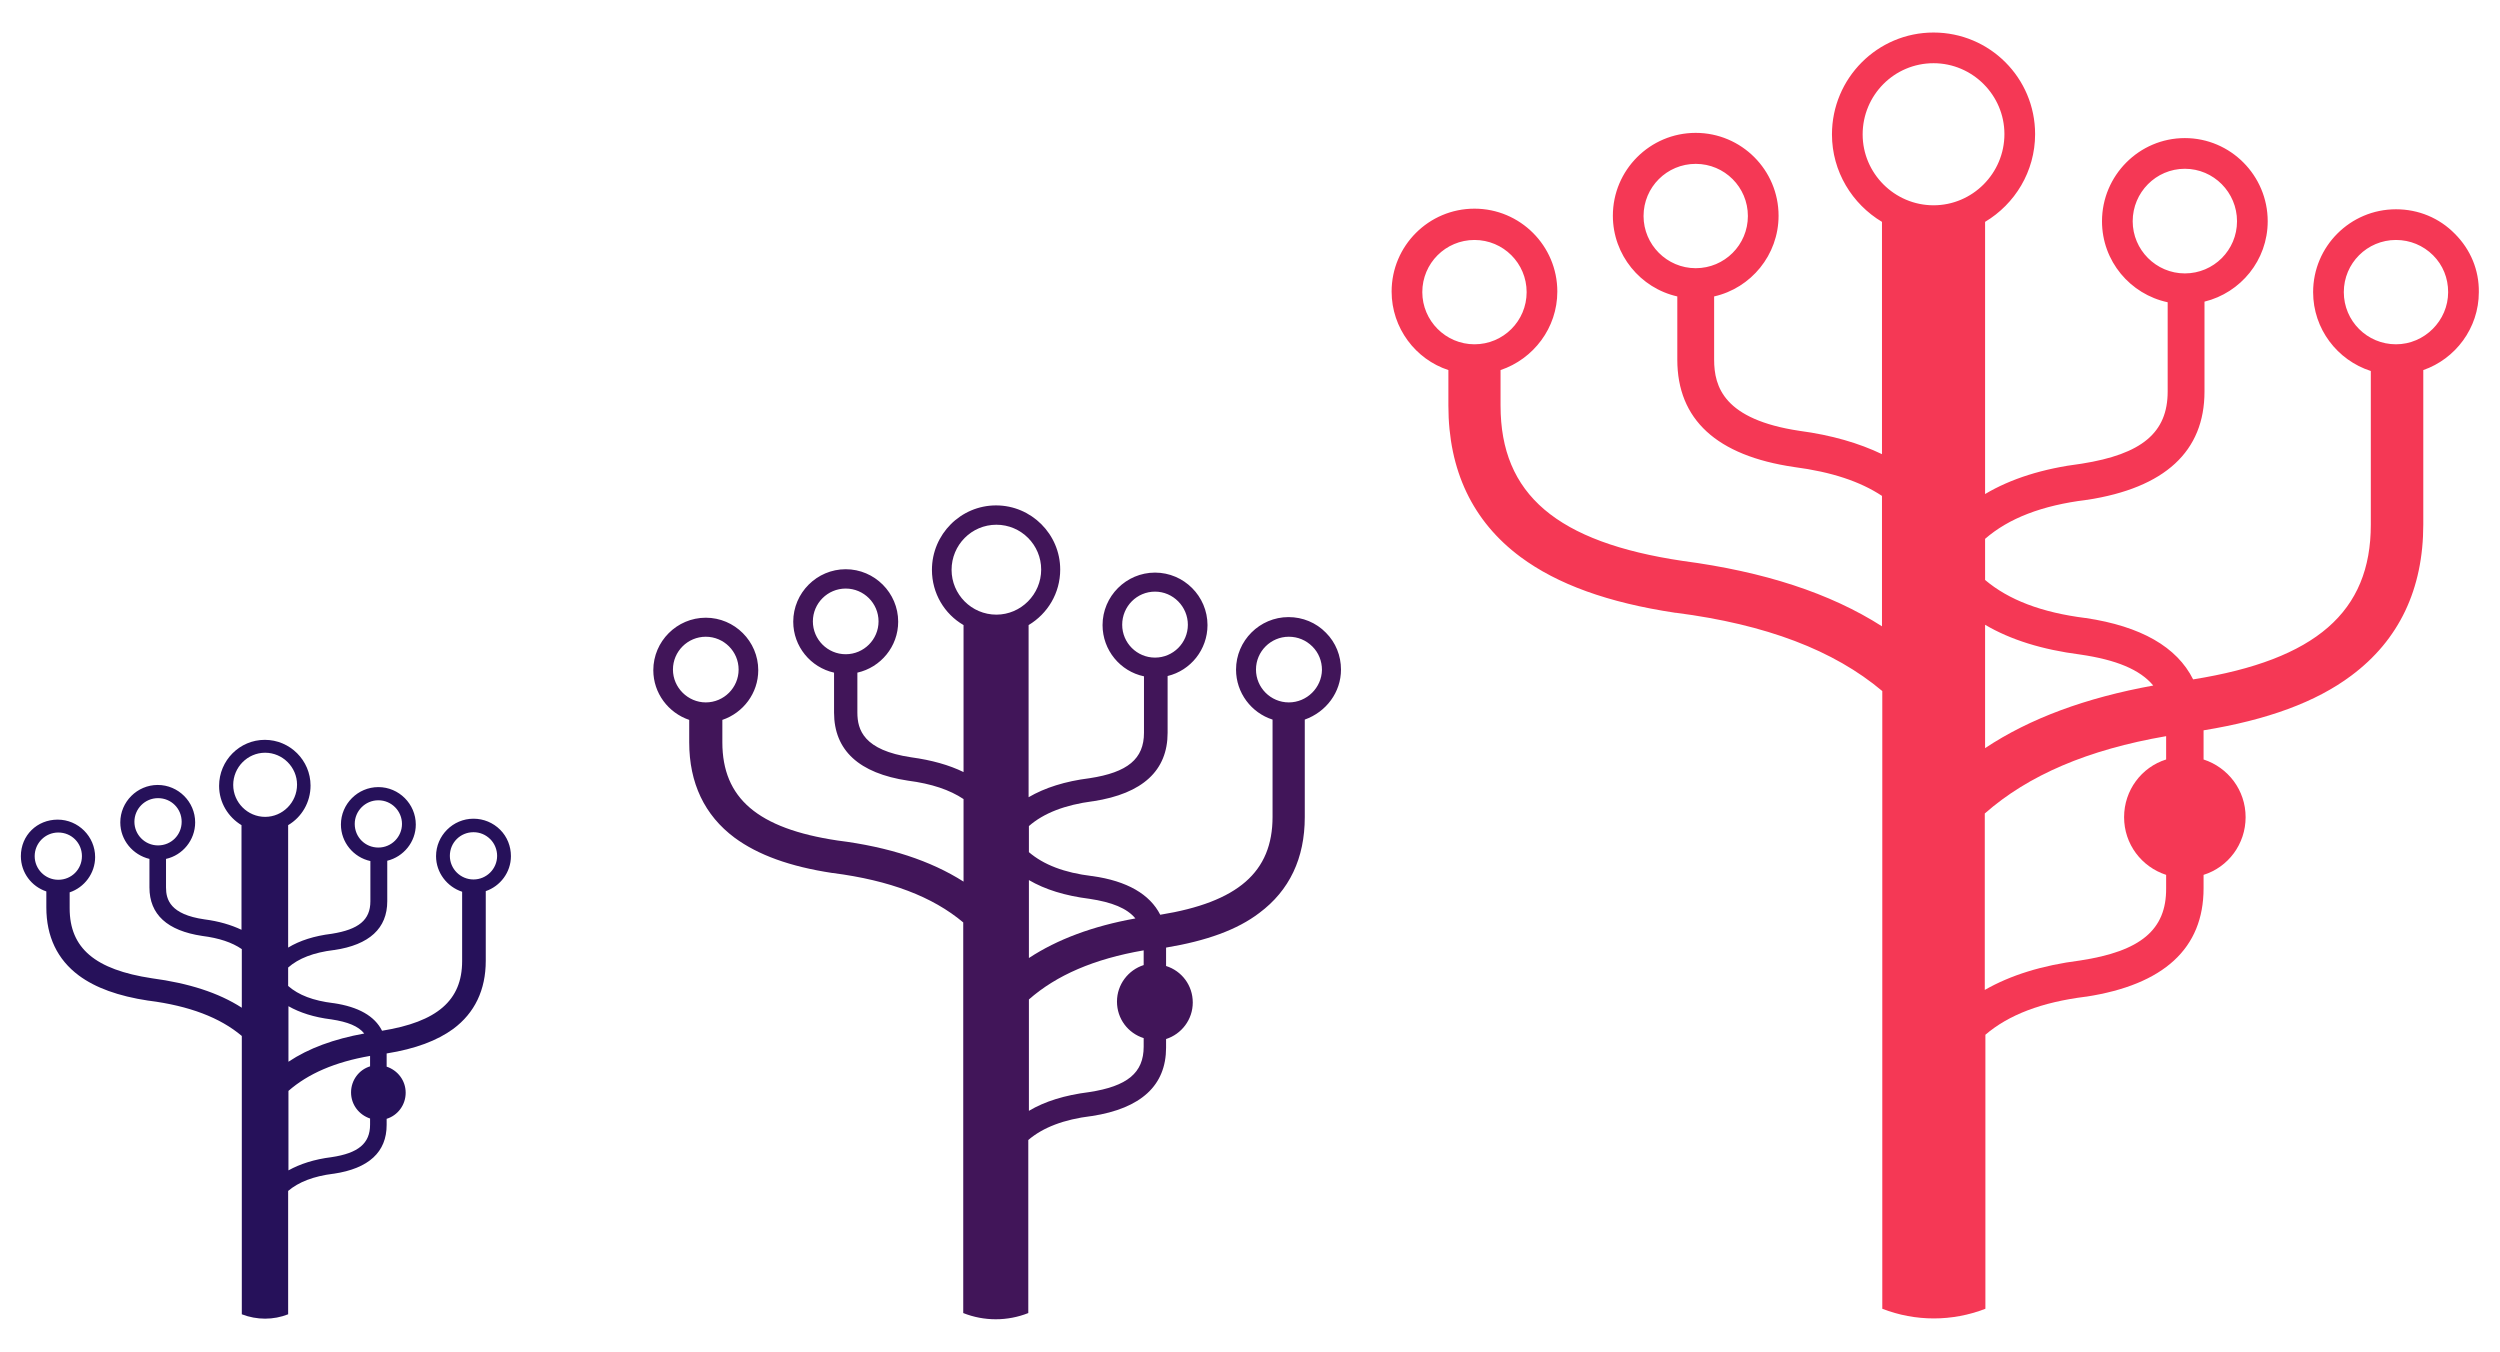
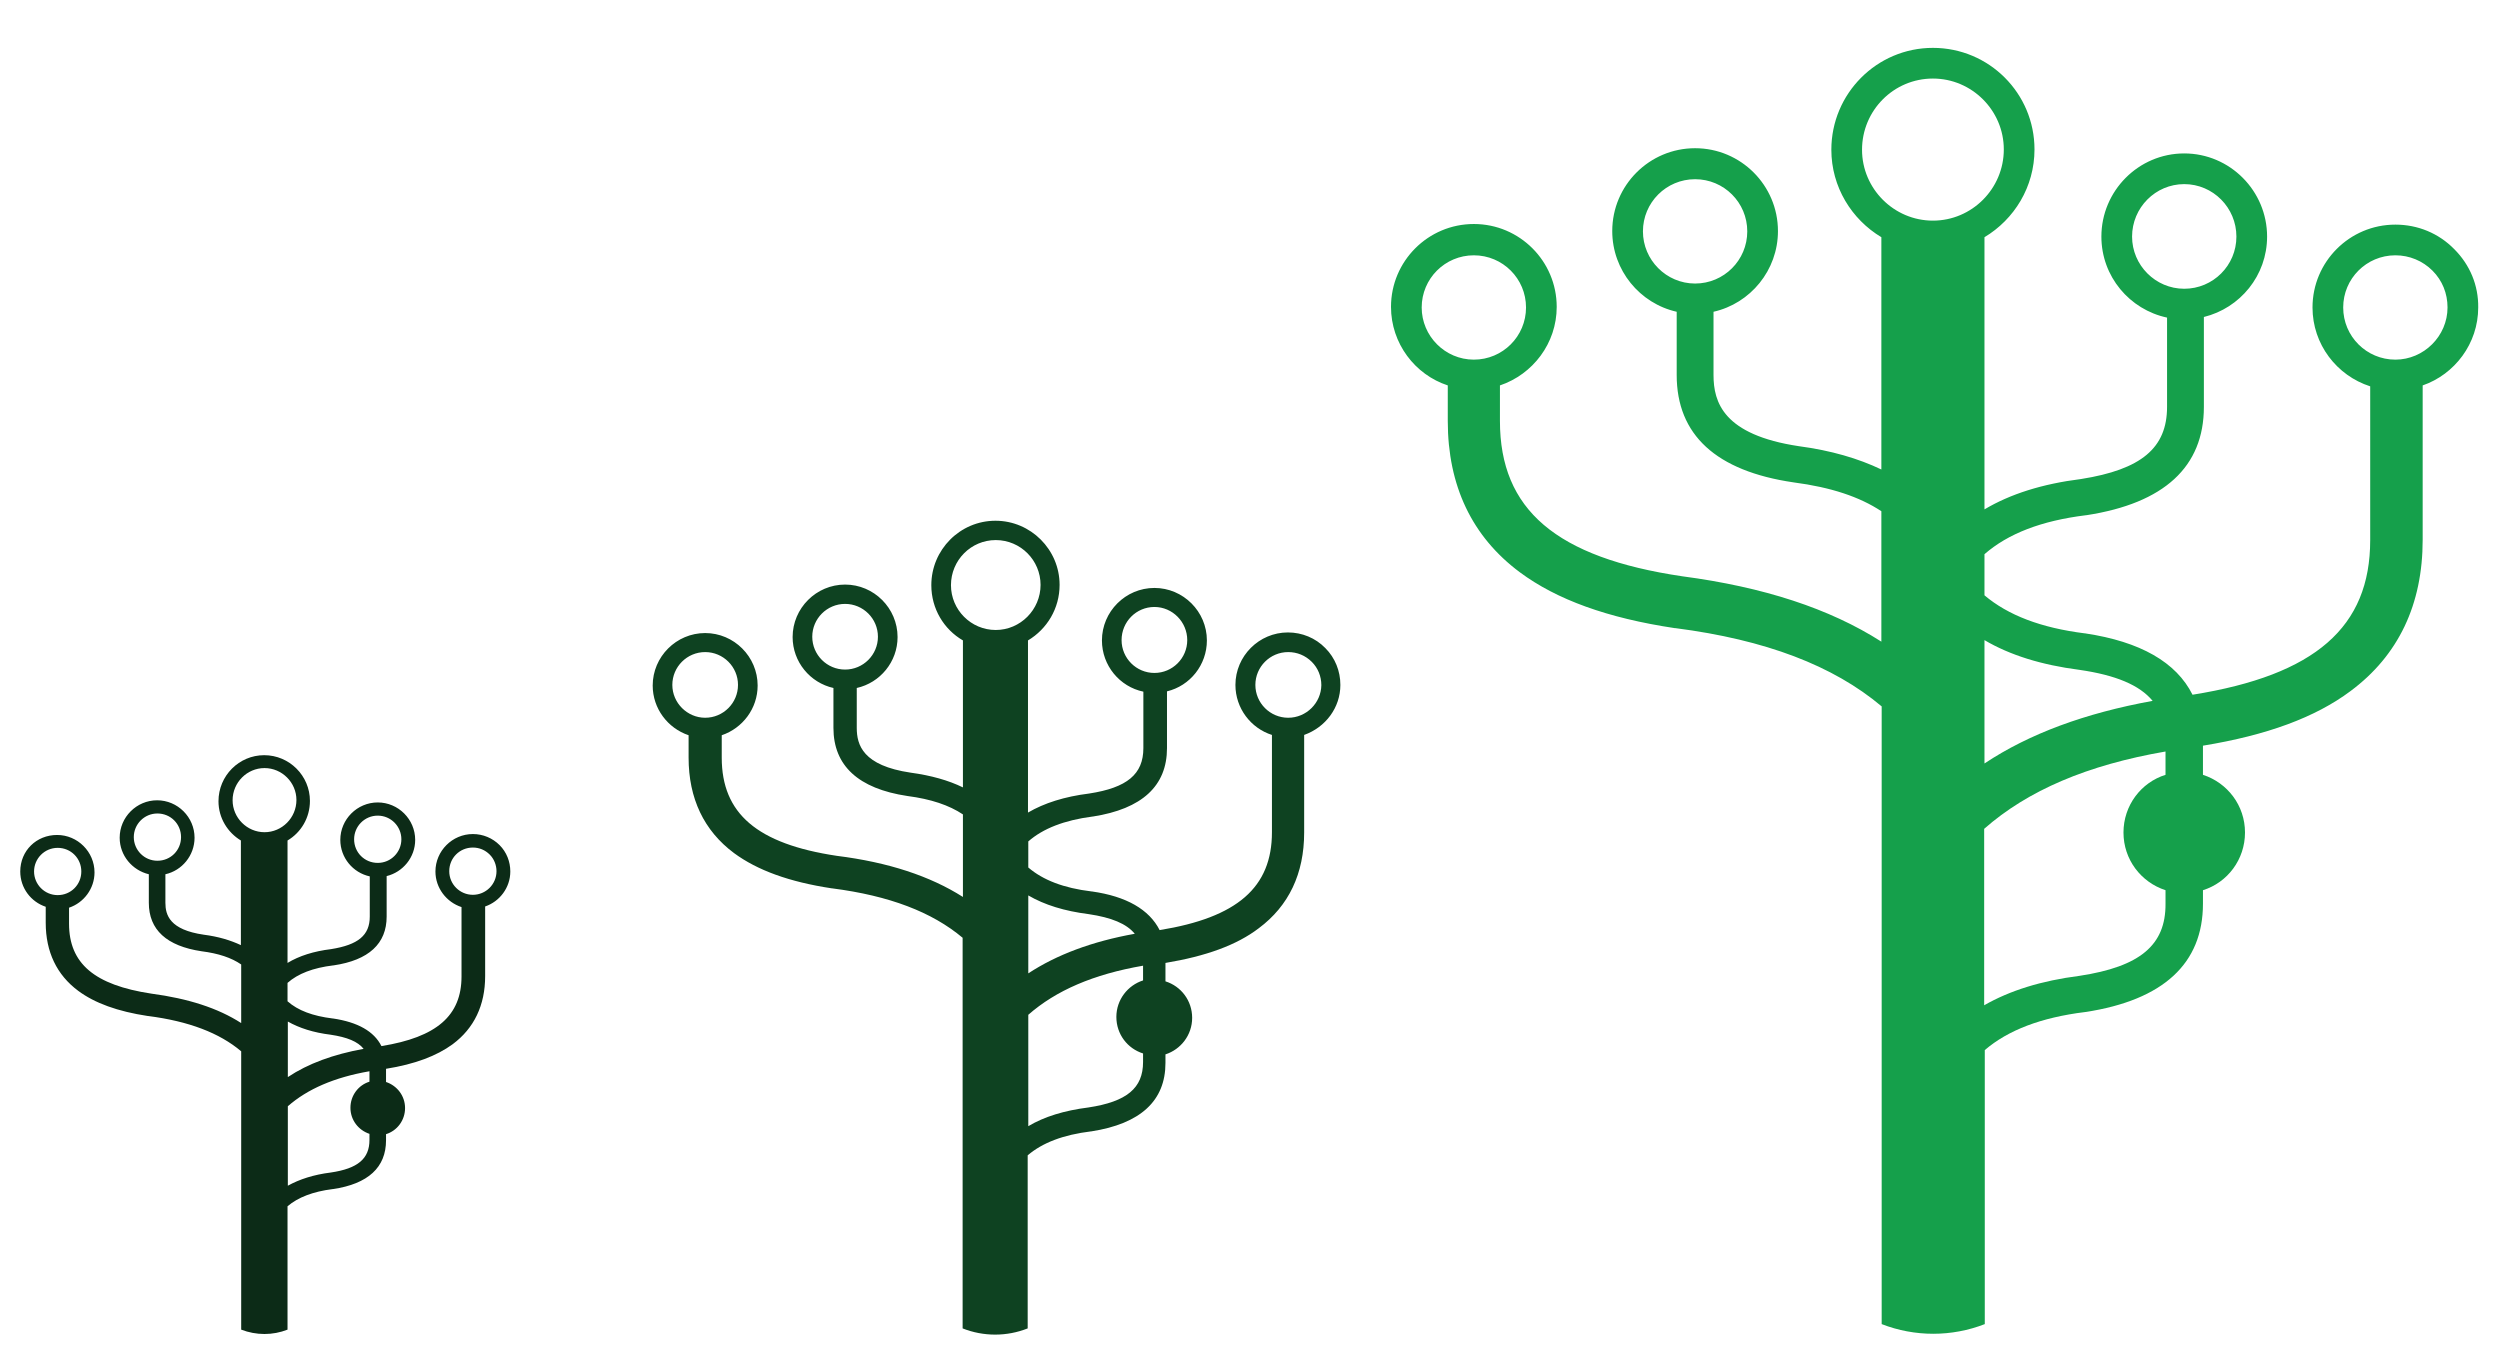
<svg xmlns="http://www.w3.org/2000/svg" version="1.1" id="Camada_1" x="0px" y="0px" viewBox="0 0 814.7 440.5" style="enable-background:new 0 0 814.7 440.5;" xml:space="preserve">
  <style type="text/css">
- 	.st0{fill:#F53855;}
- 	.st1{fill:#411559;}
- 	.st2{fill:#26115A;}
+ 	.st0{fill: #15A04B;}
+ 	.st1{fill: #0E4221;}
+ 	.st2{fill: #0C2B17;}
</style>
-   <g>
-     <path class="st0" d="M807.8,95.2c0.1-7.2-2.7-13.9-7.8-19c-5.1-5.2-11.9-8-19.2-8c-14.9,0-27,12.1-27,27c0,12,7.9,22.2,18.8,25.7   V171c0,28.4-17.9,44-57.9,50.4c-5.3-10.6-17-17.3-35-20h-0.1c-14.3-1.8-25-5.9-32.7-12.4v-13.4c7.7-6.7,18.5-10.9,33.1-12.7h0.1   c25.4-3.9,38.3-15.8,38.3-35.3V98.3c11.8-2.9,20.6-13.5,20.6-26.2c0-14.9-12.1-27.1-27-27.1s-27,12.2-27,27.1   c0,13,9.2,23.8,21.4,26.4v29.1c0,13.4-8.4,20.4-28,23.5c-12.7,1.6-23.1,4.9-31.5,9.9V72.3c9.7-5.8,16.3-16.4,16.3-28.6   c0-18.3-14.8-33.1-33.1-33.1S597,25.5,597,43.8c0,12.1,6.6,22.7,16.3,28.5V148c-7.5-3.6-16.4-6.2-26.9-7.6   c-24.6-3.7-27.8-14.3-27.8-23.2V96.6c12-2.7,21-13.5,21-26.3c0-14.9-12.1-27-27-27s-27,12.1-27,27c0,12.8,9,23.6,21,26.3v20.6   c0,19.5,12.8,31.3,38.1,35c12.2,1.6,21.5,4.7,28.6,9.4v42.5c-16.9-10.8-38.4-17.8-64.9-21.3c-41.1-6.1-59.4-21.7-59.4-50.6v-11.6   c10.7-3.6,18.5-13.7,18.5-25.6c0-14.9-12.1-27-27-27s-27,12.1-27,27c0,11.9,7.8,22.1,18.5,25.6v11.6c0,21.1,7.9,37.7,23.5,49.3   c12,8.9,28.5,14.9,50.5,18.2h0.2c29.4,3.8,51.4,12.2,67.2,25.5v201.3c10.8,4.2,22.8,4.2,33.6,0v-89.3c7.6-6.5,18.3-10.6,32.7-12.4   h0.1c25.4-3.9,38.3-15.8,38.3-35.3v-4.4c8-2.5,13.7-10,13.7-18.8s-5.7-16.2-13.7-18.8V238c20.8-3.4,36.6-9.2,48.1-17.8   c15.6-11.6,23.5-28.2,23.5-49.3v-50.3C800.1,117,807.8,107,807.8,95.2z M695,72.1c0-9.4,7.6-17.1,17-17.1s17,7.7,17,17.1   s-7.6,17-17,17S695,81.4,695,72.1z M535.6,70.4c0-9.4,7.6-17,17-17s17,7.6,17,17s-7.6,17-17,17S535.6,79.7,535.6,70.4z M463.5,95.2   c0-9.4,7.6-17,17-17s17,7.6,17,17s-7.6,17-17,17S463.5,104.5,463.5,95.2z M677.9,213.3c11.7,1.7,19.5,4.9,23.8,10.1   c-22,4-40.2,10.7-54.8,20.4v-40.2C655.2,208.5,665.5,211.7,677.9,213.3z M630.1,20.6c12.7,0,23.1,10.4,23.1,23.1   c0,12.8-10.4,23.2-23.1,23.2S607,56.5,607,43.8C607,31,617.3,20.6,630.1,20.6z M677.9,313c-12.5,1.6-22.7,4.8-31.1,9.6v-57.5   c14.2-12.5,33.6-20.8,59.1-25.2v7.6c-8,2.5-13.7,10-13.7,18.8c0,8.8,5.7,16.2,13.7,18.8v4.4C706,303,697.6,310,677.9,313z    M780.8,112.2c-9.4,0-17-7.6-17-17s7.6-17,17-17c4.6,0,8.9,1.8,12.1,5c3.2,3.2,4.9,7.4,4.9,12C797.8,104.5,790.1,112.2,780.8,112.2   z" />
-     <path class="st1" d="M437,218.2c0-4.5-1.7-8.8-4.9-12c-3.2-3.3-7.6-5.1-12.2-5.1c-9.4,0-17.1,7.7-17.1,17.1c0,7.6,5,14.1,11.9,16.3   v31.7c0,18-11.3,27.8-36.6,31.9c-3.4-6.7-10.8-11-22.1-12.6h-0.1c-9.1-1.1-15.8-3.7-20.6-7.8v-8.5c4.8-4.2,11.7-6.9,20.9-8.1h0.1   c16.1-2.5,24.2-10,24.2-22.3v-18.5c7.5-1.8,13-8.6,13-16.6c0-9.4-7.7-17.1-17.1-17.1s-17.1,7.7-17.1,17.1c0,8.2,5.8,15.1,13.5,16.7   v18.4c0,8.5-5.3,12.9-17.7,14.8c-8,1-14.6,3.1-19.9,6.2v-56.1c6.2-3.7,10.3-10.4,10.3-18.1c0-11.5-9.4-20.9-20.9-20.9   s-20.9,9.4-20.9,21c0,7.7,4.1,14.4,10.3,18v47.9c-4.7-2.3-10.4-3.9-17-4.8c-15.6-2.3-17.6-9-17.6-14.6v-13   c7.6-1.7,13.3-8.5,13.3-16.6c0-9.4-7.7-17.1-17.1-17.1s-17.1,7.7-17.1,17.1c0,8.1,5.7,14.9,13.3,16.6v13c0,12.3,8.1,19.8,24.1,22.2   c7.7,1,13.6,3,18.1,6v26.9c-10.7-6.8-24.3-11.3-41.1-13.4c-26-3.9-37.5-13.8-37.5-32v-7.3c6.8-2.3,11.7-8.7,11.7-16.2   c0-9.4-7.7-17.1-17.1-17.1c-9.4,0-17.1,7.7-17.1,17.1c0,7.5,4.9,13.9,11.7,16.2v7.3c0,13.3,5,23.8,14.8,31.1   c7.6,5.6,18,9.4,31.9,11.5h0.1c18.6,2.4,32.5,7.7,42.5,16.1v127.3c6.8,2.7,14.4,2.7,21.2,0v-56.4c4.8-4.1,11.6-6.7,20.6-7.8h0.1   c16.1-2.5,24.2-10,24.2-22.3v-2.8c5-1.6,8.7-6.3,8.7-11.9s-3.6-10.3-8.7-11.9v-6c13.2-2.2,23.2-5.8,30.4-11.3   c9.8-7.3,14.8-17.8,14.8-31.2v-31.8C432.2,232,437,225.6,437,218.2z M365.7,203.6c0-6,4.8-10.8,10.7-10.8s10.7,4.9,10.7,10.8   c0,5.9-4.8,10.7-10.7,10.7S365.7,209.5,365.7,203.6z M264.9,202.5c0-5.9,4.8-10.7,10.7-10.7s10.7,4.8,10.7,10.7   s-4.8,10.7-10.7,10.7S264.9,208.4,264.9,202.5z M219.3,218.2c0-5.9,4.8-10.7,10.7-10.7s10.7,4.8,10.7,10.7s-4.8,10.7-10.7,10.7   C224.2,228.9,219.3,224.1,219.3,218.2z M355,292.9c7.4,1.1,12.3,3.1,15,6.4c-13.9,2.5-25.4,6.8-34.7,12.9v-25.4   C340.6,289.9,347.1,291.9,355,292.9z M324.7,171c8.1,0,14.6,6.6,14.6,14.6c0,8.1-6.6,14.7-14.6,14.7c-8.1,0-14.6-6.6-14.6-14.6   C310.1,177.6,316.6,171,324.7,171z M354.9,355.9c-7.9,1-14.4,3-19.6,6.1v-36.3c9-7.9,21.2-13.2,37.4-16v4.8   c-5,1.6-8.7,6.3-8.7,11.9s3.6,10.3,8.7,11.9v2.8C372.7,349.6,367.4,354,354.9,355.9z M420,228.9c-5.9,0-10.7-4.8-10.7-10.7   s4.8-10.7,10.7-10.7c2.9,0,5.6,1.1,7.7,3.2c2,2,3.1,4.7,3.1,7.6C430.7,224.1,425.9,228.9,420,228.9z" />
-     <path class="st2" d="M166.5,279c0-3.2-1.2-6.3-3.5-8.6c-2.3-2.3-5.4-3.6-8.7-3.6c-6.7,0-12.2,5.5-12.2,12.2c0,5.4,3.6,10,8.5,11.6   v22.6c0,12.8-8.1,19.8-26.1,22.7c-2.4-4.8-7.7-7.8-15.8-9h-0.1c-6.5-0.8-11.3-2.6-14.7-5.6v-6c3.4-3,8.3-4.9,14.9-5.7h0.1   c11.5-1.7,17.3-7.1,17.3-15.9v-13.2c5.3-1.3,9.3-6.1,9.3-11.8c0-6.7-5.5-12.2-12.2-12.2c-6.7,0-12.2,5.5-12.2,12.2   c0,5.8,4.1,10.7,9.6,11.9v13.1c0,6.1-3.8,9.2-12.6,10.6c-5.7,0.7-10.4,2.2-14.2,4.5v-39.9c4.4-2.6,7.3-7.4,7.3-12.9   c0-8.2-6.7-14.9-14.9-14.9s-14.9,6.7-14.9,15c0,5.5,3,10.2,7.3,12.8V303c-3.4-1.6-7.4-2.8-12.1-3.4c-11.1-1.6-12.5-6.4-12.5-10.4   v-9.3c5.4-1.2,9.5-6.1,9.5-11.9c0-6.7-5.5-12.2-12.2-12.2s-12.2,5.5-12.2,12.2c0,5.8,4.1,10.6,9.5,11.9v9.3   c0,8.8,5.8,14.1,17.2,15.8c5.5,0.7,9.7,2.1,12.9,4.3v19.1c-7.6-4.9-17.3-8-29.3-9.6C31,316,22.7,309,22.7,296v-5.2   c4.8-1.6,8.3-6.2,8.3-11.5c0-6.7-5.5-12.2-12.2-12.2s-12,5.1-12,11.9c0,5.4,3.5,9.9,8.3,11.5v5.2c0,9.5,3.6,17,10.6,22.2   c5.4,4,12.8,6.7,22.7,8.2h0.1c13.2,1.7,23.2,5.5,30.3,11.5v90.7c4.9,1.9,10.3,1.9,15.1,0v-40.2c3.4-2.9,8.3-4.8,14.7-5.6h0.1   c11.5-1.7,17.3-7.1,17.3-15.9v-2c3.6-1.1,6.2-4.5,6.2-8.5s-2.6-7.3-6.2-8.5v-4.3c9.4-1.5,16.5-4.2,21.7-8   c7-5.2,10.6-12.7,10.6-22.2v-22.7C163,288.8,166.5,284.3,166.5,279z M115.6,268.5c0-4.2,3.4-7.7,7.7-7.7s7.7,3.5,7.7,7.7   s-3.4,7.7-7.7,7.7S115.6,272.8,115.6,268.5z M43.8,267.8c0-4.2,3.4-7.7,7.7-7.7s7.7,3.4,7.7,7.7s-3.4,7.7-7.7,7.7   S43.8,272,43.8,267.8z M11.3,279c0-4.2,3.4-7.7,7.7-7.7s7.7,3.4,7.7,7.7s-3.4,7.7-7.7,7.7S11.3,283.2,11.3,279z M108,332.2   c5.3,0.8,8.8,2.2,10.7,4.6c-9.9,1.8-18.1,4.8-24.7,9.2v-18.1C97.7,330,102.3,331.5,108,332.2z M86.4,245.3   c5.7,0,10.4,4.7,10.4,10.4c0,5.8-4.7,10.5-10.4,10.5S76,261.5,76,255.8C76,250,80.7,245.3,86.4,245.3z M108,377.1   c-5.6,0.7-10.2,2.2-14,4.3v-25.9c6.4-5.6,15.1-9.4,26.6-11.4v3.4c-3.6,1.1-6.2,4.5-6.2,8.5s2.6,7.3,6.2,8.5v2   C120.6,372.6,116.8,375.8,108,377.1z M154.3,286.6c-4.2,0-7.7-3.4-7.7-7.7s3.4-7.7,7.7-7.7c2.1,0,4,0.8,5.5,2.3   c1.4,1.4,2.2,3.4,2.2,5.4C162,283.2,158.5,286.6,154.3,286.6z" />
-   </g>
+   <path class="st0" d="M807.6,100.2c0.1-7.2-2.7-13.9-7.8-19c-5.1-5.2-11.9-8-19.2-8c-14.9,0-27,12.1-27,27c0,12,7.9,22.2,18.8,25.7  V176c0,28.4-17.9,44-57.9,50.4c-5.3-10.6-17-17.3-35-20l-0.1,0c-14.3-1.8-25-5.9-32.7-12.4v-13.4c7.7-6.7,18.5-10.9,33.1-12.7l0.1,0  c25.4-3.9,38.3-15.8,38.3-35.3v-29.3c11.8-2.9,20.6-13.5,20.6-26.2c0-14.9-12.1-27.1-27-27.1s-27,12.2-27,27.1  c0,13,9.2,23.8,21.4,26.4v29.1c0,13.4-8.4,20.4-28,23.5c-12.7,1.6-23.1,4.9-31.5,9.9V77.3c9.7-5.8,16.3-16.4,16.3-28.6  c0-18.3-14.8-33.1-33.1-33.1c-18.3,0-33.1,14.9-33.1,33.2c0,12.1,6.6,22.7,16.3,28.5V153c-7.5-3.6-16.4-6.2-26.9-7.6  c-24.6-3.7-27.8-14.3-27.8-23.2v-20.6c12-2.7,21-13.5,21-26.3c0-14.9-12.1-27-27-27s-27,12.1-27,27c0,12.8,9,23.6,21,26.3v20.6  c0,19.5,12.8,31.3,38.1,35c12.2,1.6,21.5,4.7,28.6,9.4v42.5c-16.9-10.8-38.4-17.8-64.9-21.3c-41.1-6.1-59.4-21.7-59.4-50.6v-11.6  c10.7-3.6,18.5-13.7,18.5-25.6c0-14.9-12.1-27-27-27s-27,12.1-27,27c0,11.9,7.8,22.1,18.5,25.6v11.6c0,21.1,7.9,37.7,23.5,49.3  c12,8.9,28.5,14.9,50.5,18.2l0.2,0c29.4,3.8,51.4,12.2,67.2,25.5v201.3c10.8,4.2,22.8,4.2,33.6,0v-89.3c7.6-6.5,18.3-10.6,32.7-12.4  l0.1,0c25.4-3.9,38.3-15.8,38.3-35.3v-4.4c8-2.5,13.7-10,13.7-18.8s-5.7-16.2-13.7-18.8v-9.5c20.8-3.4,36.6-9.2,48.1-17.8  c15.6-11.6,23.5-28.2,23.5-49.3v-50.3C799.9,122,807.6,112,807.6,100.2z M694.8,77.1c0-9.4,7.6-17.1,17-17.1s17,7.7,17,17.1  c0,9.4-7.6,17-17,17S694.8,86.4,694.8,77.1z M535.4,75.4c0-9.4,7.6-17,17-17s17,7.6,17,17s-7.6,17-17,17S535.4,84.7,535.4,75.4z   M463.3,100.2c0-9.4,7.6-17,17-17s17,7.6,17,17s-7.6,17-17,17S463.3,109.5,463.3,100.2z M677.7,218.3c11.7,1.7,19.5,4.9,23.8,10.1  c-22,4-40.2,10.7-54.8,20.4v-40.2C655,213.5,665.3,216.7,677.7,218.3z M629.9,25.6c12.7,0,23.1,10.4,23.1,23.1  c0,12.8-10.4,23.2-23.1,23.2s-23.1-10.4-23.1-23.1C606.8,36,617.1,25.6,629.9,25.6z M677.7,318c-12.5,1.6-22.7,4.8-31.1,9.6v-57.5  c14.2-12.5,33.6-20.8,59.1-25.2v7.6c-8,2.5-13.7,10-13.7,18.8c0,8.8,5.7,16.2,13.7,18.8v4.4C705.8,308,697.4,315,677.7,318z   M780.6,117.2c-9.4,0-17-7.6-17-17s7.6-17,17-17c4.6,0,8.9,1.8,12.1,5c3.2,3.2,4.9,7.4,4.9,12C797.6,109.5,789.9,117.2,780.6,117.2z  " />
+   <path class="st1" d="M436.8,223.2c0-4.5-1.7-8.8-4.9-12c-3.2-3.3-7.6-5.1-12.2-5.1c-9.4,0-17.1,7.7-17.1,17.1  c0,7.6,5,14.1,11.9,16.3v31.7c0,18-11.3,27.8-36.6,31.9c-3.4-6.7-10.8-11-22.1-12.6l-0.1,0c-9.1-1.1-15.8-3.7-20.6-7.8v-8.5  c4.8-4.2,11.7-6.9,20.9-8.1l0.1,0c16.1-2.5,24.2-10,24.2-22.3v-18.5c7.5-1.8,13-8.6,13-16.6c0-9.4-7.7-17.1-17.1-17.1  s-17.1,7.7-17.1,17.1c0,8.2,5.8,15.1,13.5,16.7v18.4c0,8.5-5.3,12.9-17.7,14.8c-8,1-14.6,3.1-19.9,6.2v-56.1  c6.2-3.7,10.3-10.4,10.3-18.1c0-11.5-9.4-20.9-20.9-20.9c-11.5,0-20.9,9.4-20.9,21c0,7.7,4.1,14.4,10.3,18v47.9  c-4.7-2.3-10.4-3.9-17-4.8c-15.6-2.3-17.6-9-17.6-14.6v-13c7.6-1.7,13.3-8.5,13.3-16.6c0-9.4-7.7-17.1-17.1-17.1  s-17.1,7.7-17.1,17.1c0,8.1,5.7,14.9,13.3,16.6v13c0,12.3,8.1,19.8,24.1,22.2c7.7,1,13.6,3,18.1,6v26.9  c-10.7-6.8-24.3-11.3-41.1-13.4c-26-3.9-37.5-13.8-37.5-32v-7.3c6.8-2.3,11.7-8.7,11.7-16.2c0-9.4-7.7-17.1-17.1-17.1  c-9.4,0-17.1,7.7-17.1,17.1c0,7.5,4.9,13.9,11.7,16.2v7.3c0,13.3,5,23.8,14.8,31.1c7.6,5.6,18,9.4,31.9,11.5l0.1,0  c18.6,2.4,32.5,7.7,42.5,16.1v127.3c6.8,2.7,14.4,2.7,21.2,0v-56.4c4.8-4.1,11.6-6.7,20.6-7.8l0.1,0c16.1-2.5,24.2-10,24.2-22.3  v-2.8c5-1.6,8.7-6.3,8.7-11.9s-3.6-10.3-8.7-11.9v-6c13.2-2.2,23.2-5.8,30.4-11.3c9.8-7.3,14.8-17.8,14.8-31.2v-31.8  C432,237,436.8,230.6,436.8,223.2z M365.5,208.6c0-6,4.8-10.8,10.7-10.8s10.7,4.9,10.7,10.8c0,5.9-4.8,10.7-10.7,10.7  S365.5,214.5,365.5,208.6z M264.7,207.5c0-5.9,4.8-10.7,10.7-10.7s10.7,4.8,10.7,10.7c0,5.9-4.8,10.7-10.7,10.7  S264.7,213.4,264.7,207.5z M219.1,223.2c0-5.9,4.8-10.7,10.7-10.7c5.9,0,10.7,4.8,10.7,10.7c0,5.9-4.8,10.7-10.7,10.7  C224,233.9,219.1,229.1,219.1,223.2z M354.8,297.9c7.4,1.1,12.3,3.1,15,6.4c-13.9,2.5-25.4,6.8-34.7,12.9v-25.4  C340.4,294.9,346.9,296.9,354.8,297.9z M324.5,176c8.1,0,14.6,6.6,14.6,14.6c0,8.1-6.6,14.7-14.6,14.7c-8.1,0-14.6-6.6-14.6-14.6  C309.9,182.6,316.4,176,324.5,176z M354.7,360.9c-7.9,1-14.4,3-19.6,6.1v-36.3c9-7.9,21.2-13.2,37.4-16v4.8c-5,1.6-8.7,6.3-8.7,11.9  c0,5.6,3.6,10.3,8.7,11.9v2.8C372.5,354.6,367.2,359,354.7,360.9z M419.8,233.9c-5.9,0-10.7-4.8-10.7-10.7c0-5.9,4.8-10.7,10.7-10.7  c2.9,0,5.6,1.1,7.7,3.2c2,2,3.1,4.7,3.1,7.6C430.5,229.1,425.7,233.9,419.8,233.9z" />
+   <path class="st2" d="M166.3,284c0-3.2-1.2-6.3-3.5-8.6c-2.3-2.3-5.4-3.6-8.7-3.6c-6.7,0-12.2,5.5-12.2,12.2c0,5.4,3.6,10,8.5,11.6  v22.6c0,12.8-8.1,19.8-26.1,22.7c-2.4-4.8-7.7-7.8-15.8-9l-0.1,0c-6.5-0.8-11.3-2.6-14.7-5.6v-6c3.4-3,8.3-4.9,14.9-5.7l0.1,0  c11.5-1.7,17.3-7.1,17.3-15.9v-13.2c5.3-1.3,9.3-6.1,9.3-11.8c0-6.7-5.5-12.2-12.2-12.2c-6.7,0-12.2,5.5-12.2,12.2  c0,5.8,4.1,10.7,9.6,11.9v13.1c0,6.1-3.8,9.2-12.6,10.6c-5.7,0.7-10.4,2.2-14.2,4.5v-39.9c4.4-2.6,7.3-7.4,7.3-12.9  c0-8.2-6.7-14.9-14.9-14.9c-8.2,0-14.9,6.7-14.9,15c0,5.5,3,10.2,7.3,12.8v34.1c-3.4-1.6-7.4-2.8-12.1-3.4  c-11.1-1.6-12.5-6.4-12.5-10.4v-9.3c5.4-1.2,9.5-6.1,9.5-11.9c0-6.7-5.5-12.2-12.2-12.2s-12.2,5.5-12.2,12.2  c0,5.8,4.1,10.6,9.5,11.9v9.3c0,8.8,5.8,14.1,17.2,15.8c5.5,0.7,9.7,2.1,12.9,4.3v19.1c-7.6-4.9-17.3-8-29.3-9.6  c-18.5-2.8-26.8-9.8-26.8-22.8v-5.2c4.8-1.6,8.3-6.2,8.3-11.5c0-6.7-5.5-12.2-12.2-12.2S6.6,277.2,6.6,284c0,5.4,3.5,9.9,8.3,11.5  v5.2c0,9.5,3.6,17,10.6,22.2c5.4,4,12.8,6.7,22.7,8.2l0.1,0c13.2,1.7,23.2,5.5,30.3,11.5v90.7c4.9,1.9,10.3,1.9,15.1,0v-40.2  c3.4-2.9,8.3-4.8,14.7-5.6l0.1,0c11.5-1.7,17.3-7.1,17.3-15.9v-2c3.6-1.1,6.2-4.5,6.2-8.5c0-4-2.6-7.3-6.2-8.5v-4.3  c9.4-1.5,16.5-4.2,21.7-8c7-5.2,10.6-12.7,10.6-22.2v-22.7C162.8,293.8,166.3,289.3,166.3,284z M115.4,273.5c0-4.2,3.4-7.7,7.7-7.7  s7.7,3.5,7.7,7.7c0,4.2-3.4,7.7-7.7,7.7S115.4,277.8,115.4,273.5z M43.6,272.8c0-4.2,3.4-7.7,7.7-7.7s7.7,3.4,7.7,7.7  s-3.4,7.7-7.7,7.7S43.6,277,43.6,272.8z M11.1,284c0-4.2,3.4-7.7,7.7-7.7s7.7,3.4,7.7,7.7s-3.4,7.7-7.7,7.7S11.1,288.2,11.1,284z   M107.8,337.2c5.3,0.8,8.8,2.2,10.7,4.6c-9.9,1.8-18.1,4.8-24.7,9.2v-18.1C97.5,335,102.1,336.5,107.8,337.2z M86.2,250.3  c5.7,0,10.4,4.7,10.4,10.4c0,5.8-4.7,10.5-10.4,10.5s-10.4-4.7-10.4-10.4C75.8,255,80.5,250.3,86.2,250.3z M107.8,382.1  c-5.6,0.7-10.2,2.2-14,4.3v-25.9c6.4-5.6,15.1-9.4,26.6-11.4v3.4c-3.6,1.1-6.2,4.5-6.2,8.5s2.6,7.3,6.2,8.5v2  C120.4,377.6,116.6,380.8,107.8,382.1z M154.1,291.6c-4.2,0-7.7-3.4-7.7-7.7s3.4-7.7,7.7-7.7c2.1,0,4,0.8,5.5,2.3  c1.4,1.4,2.2,3.4,2.2,5.4C161.8,288.2,158.3,291.6,154.1,291.6z" />
</svg>
